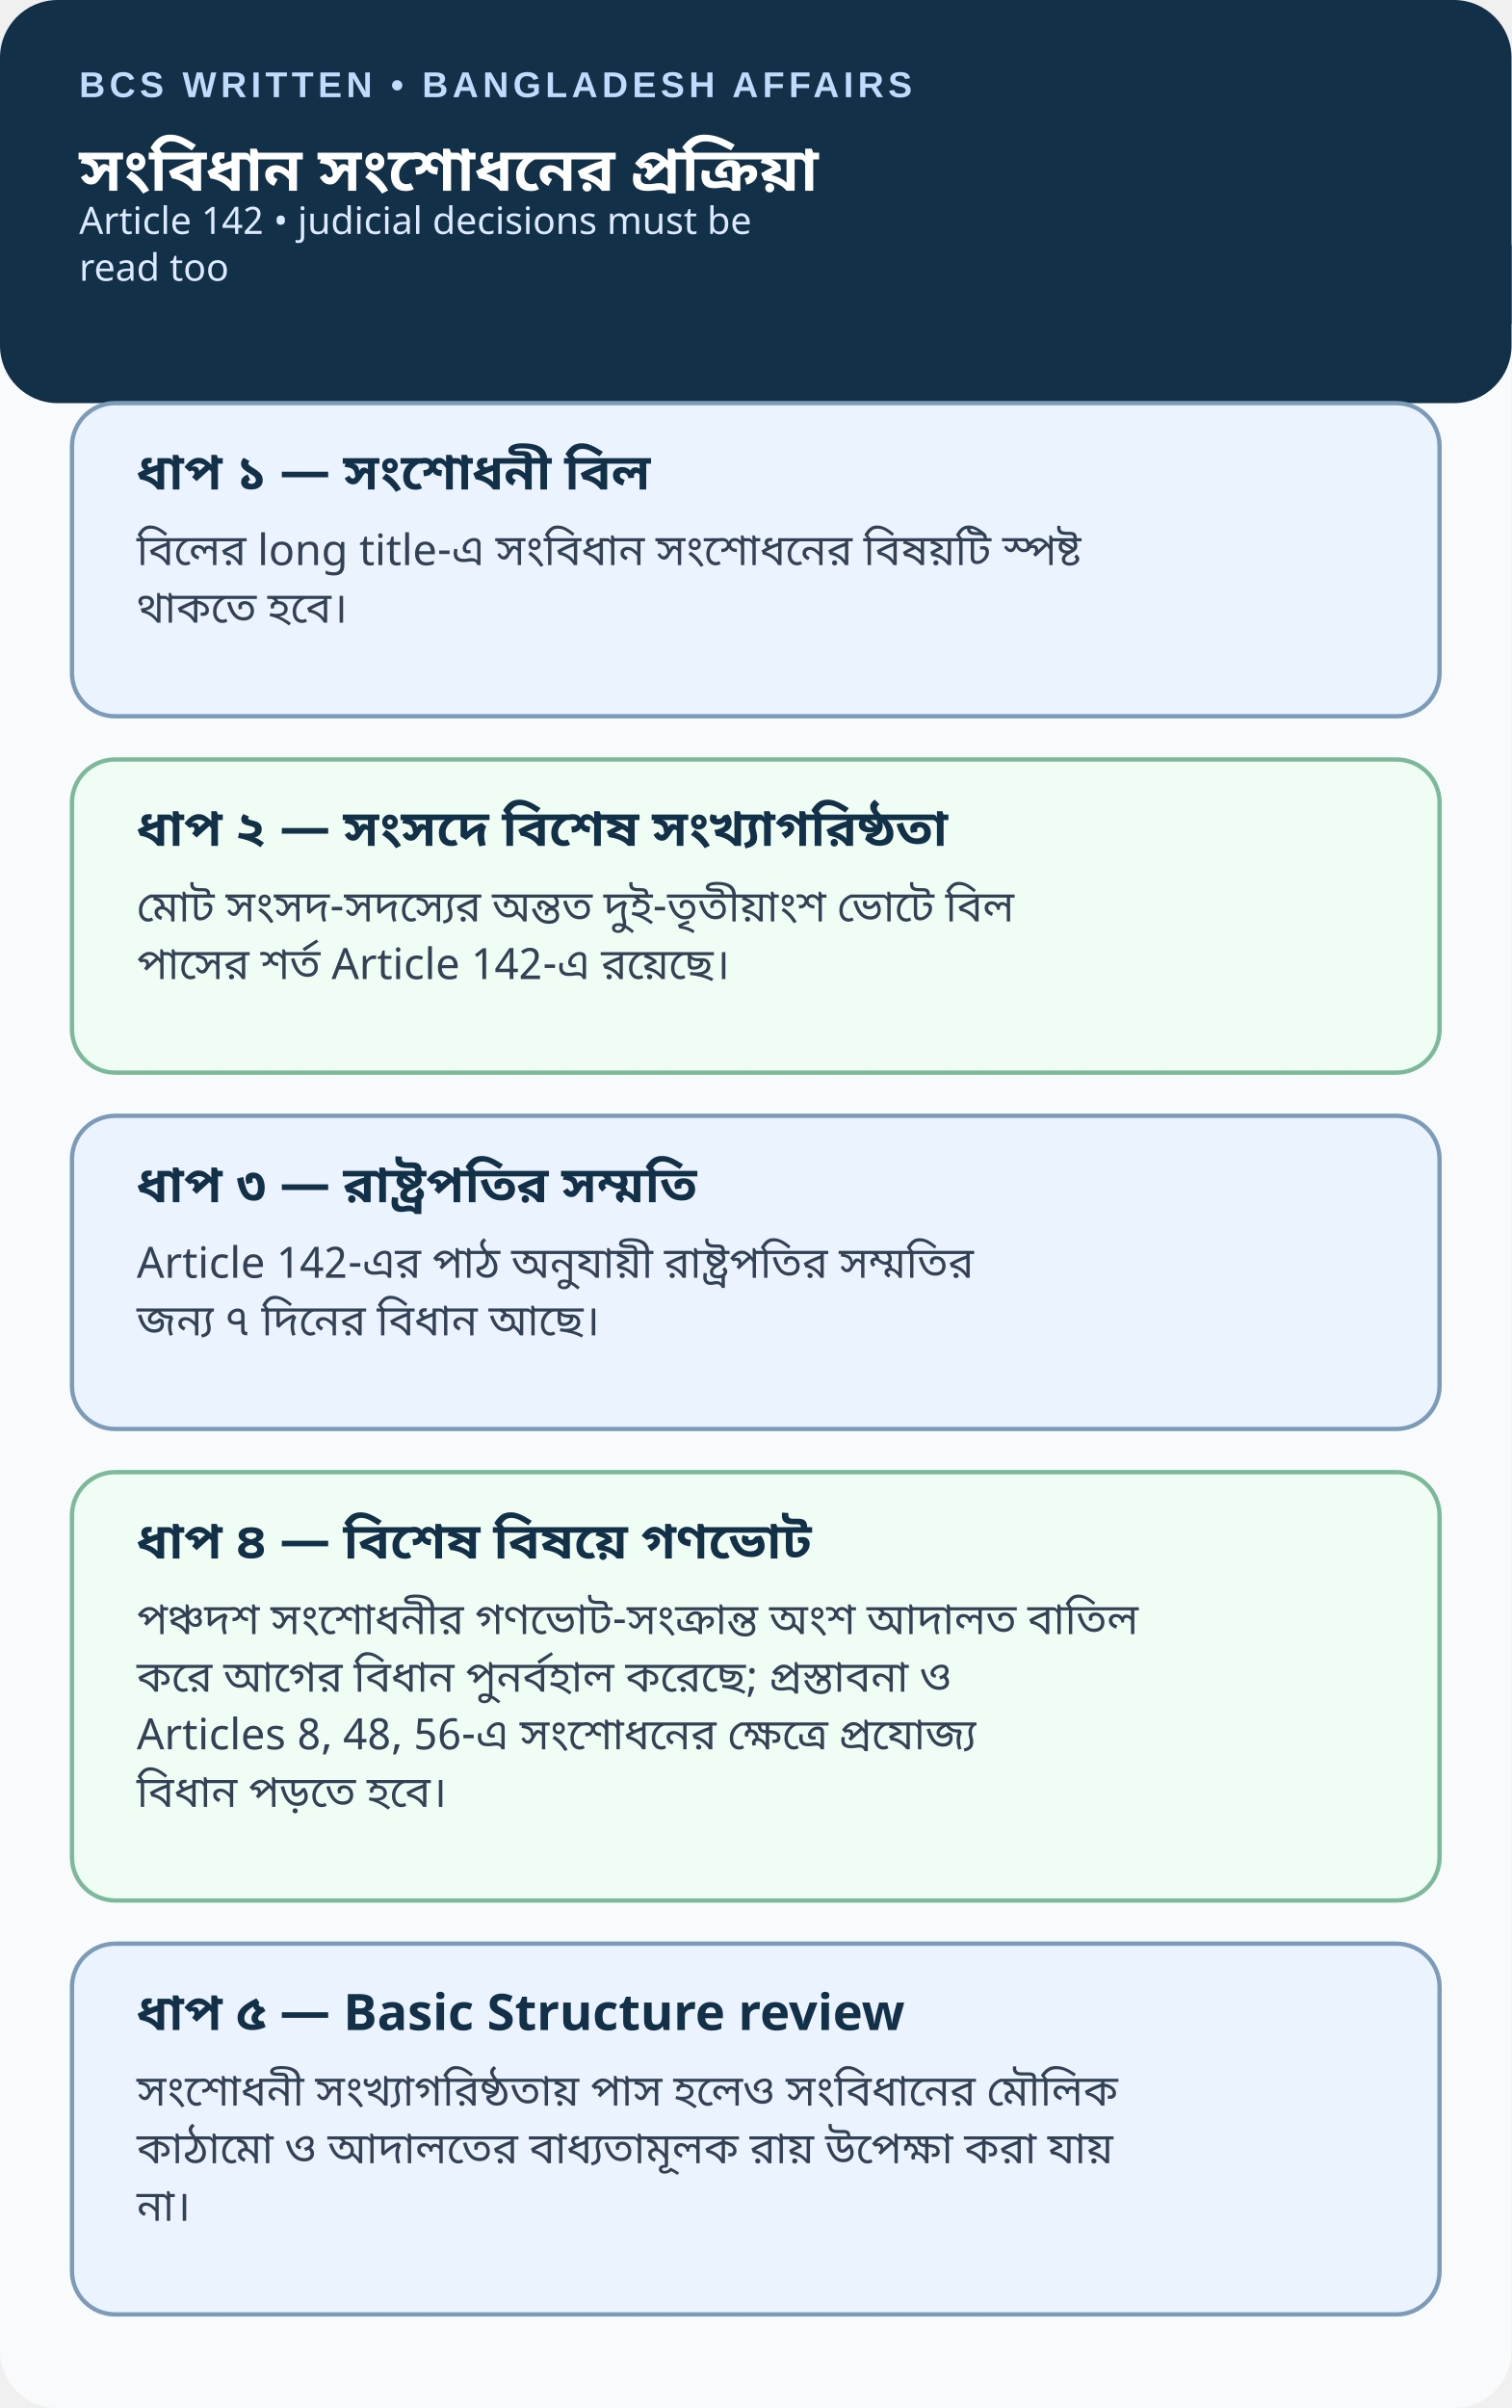
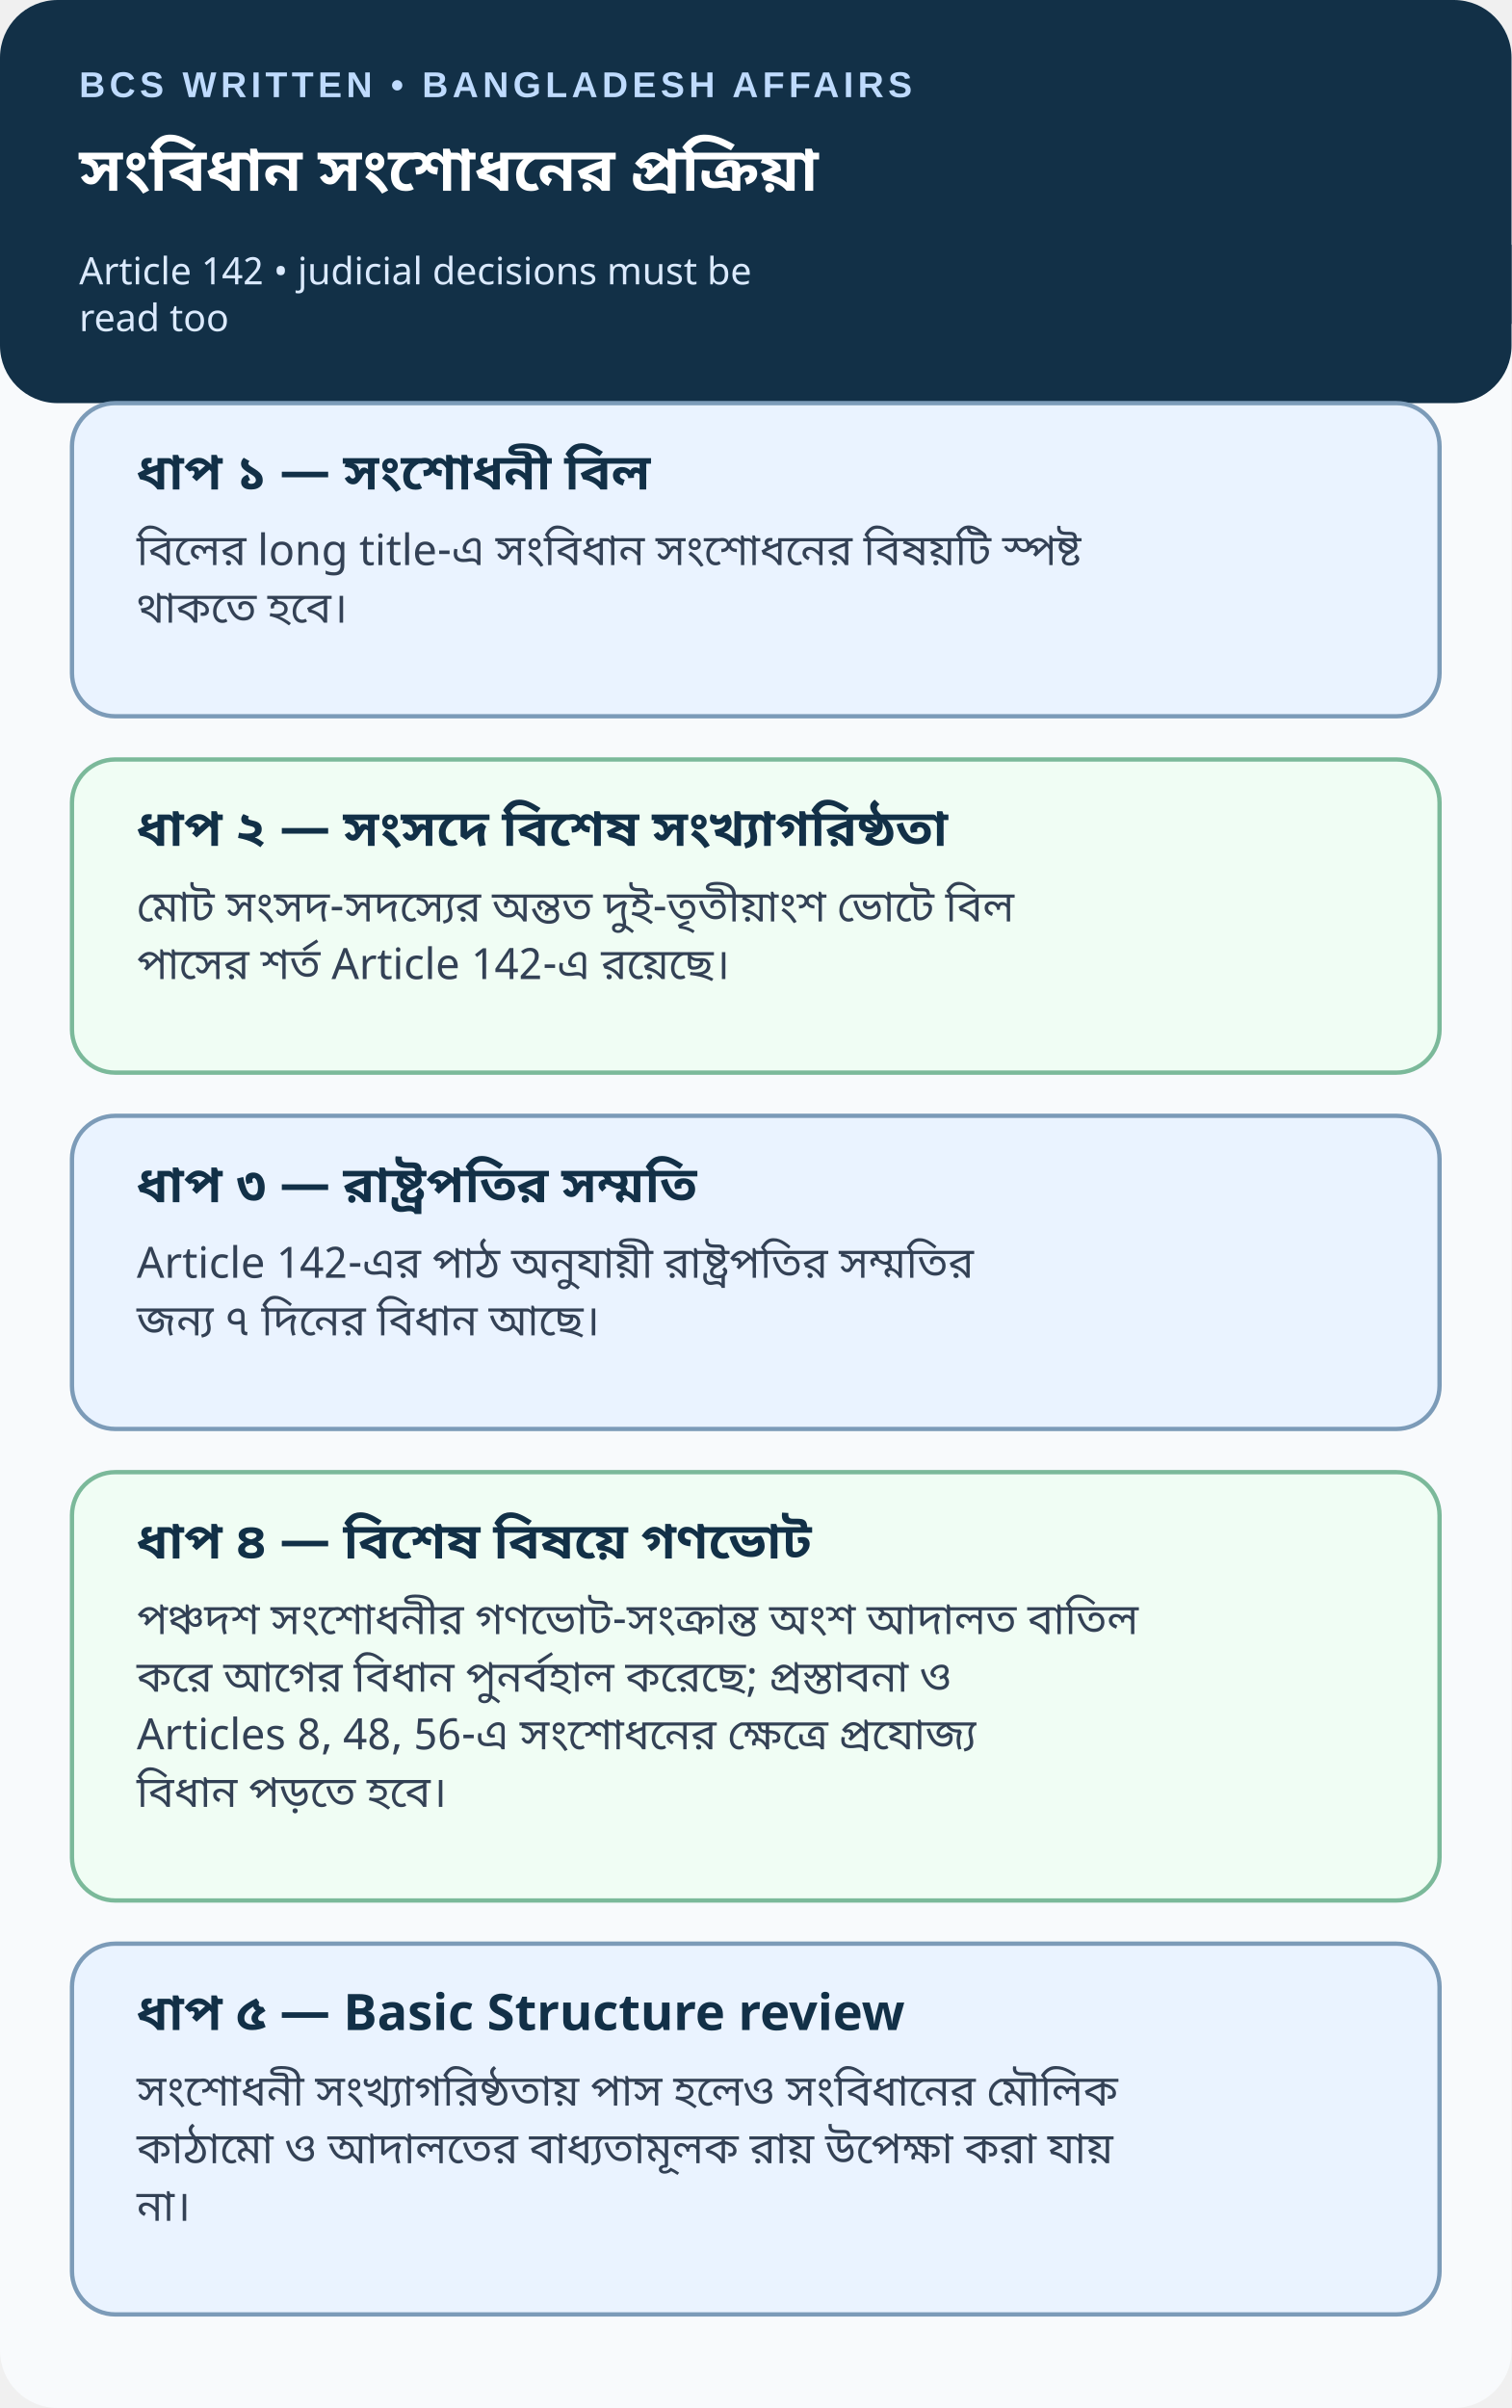
<svg xmlns="http://www.w3.org/2000/svg" width="420" height="669" viewBox="0 0 420 669" role="img" aria-labelledby="title desc">
  <rect width="420" height="669" rx="16" fill="#f8fafc" />
  <rect width="420" height="112" rx="16" fill="#123047" />
  <rect y="68" width="420" height="22" fill="#123047" />
  <text x="22" y="27" font-family="Arial,sans-serif" font-size="10" font-weight="700" letter-spacing="1.2" fill="#bfdbfe">BCS WRITTEN • BANGLADESH AFFAIRS</text>
  <text x="22" y="53" font-family="Noto Sans Bengali, Noto Sans, Arial, sans-serif" font-size="17" font-weight="700" fill="#ffffff">
    <tspan x="22" dy="0">সংবিধান সংশোধনের প্রক্রিয়া</tspan>
  </text>
-   <text x="22" y="65" font-family="Noto Sans Bengali, Noto Sans, Arial, sans-serif" font-size="10.5" fill="#dbeafe">
+   <text x="22" y="79" font-family="Noto Sans Bengali, Noto Sans, Arial, sans-serif" font-size="10.5" fill="#dbeafe">
    <tspan x="22" dy="0">Article 142 • judicial decisions must be</tspan>
    <tspan x="22" dy="13">read too</tspan>
  </text>
  <rect x="20" y="112" width="380" height="87" rx="12" fill="#eaf3ff" stroke="#7c9bb8" stroke-width="1.2" />
  <text x="38" y="136" font-family="Noto Sans Bengali, Noto Sans, Arial, sans-serif" font-size="14" font-weight="700" fill="#123047">
    <tspan x="38" dy="0">ধাপ ১ — সংশোধনী বিল</tspan>
  </text>
  <text x="38" y="157" font-family="Noto Sans Bengali, Noto Sans, Arial, sans-serif" font-size="12" fill="#334155">
    <tspan x="38" dy="0">বিলের long title-এ সংবিধান সংশোধনের বিষয়টি স্পষ্ট</tspan>
    <tspan x="38" dy="16">থাকতে হবে।</tspan>
  </text>
  <rect x="20" y="211" width="380" height="87" rx="12" fill="#f0fdf4" stroke="#7bb99a" stroke-width="1.2" />
  <text x="38" y="235" font-family="Noto Sans Bengali, Noto Sans, Arial, sans-serif" font-size="14" font-weight="700" fill="#123047">
    <tspan x="38" dy="0">ধাপ ২ — সংসদে বিশেষ সংখ্যাগরিষ্ঠতা</tspan>
  </text>
  <text x="38" y="256" font-family="Noto Sans Bengali, Noto Sans, Arial, sans-serif" font-size="12" fill="#334155">
    <tspan x="38" dy="0">মোট সংসদ-সদস্যের অন্তত দুই-তৃতীয়াংশ ভোটে বিল</tspan>
    <tspan x="38" dy="16">পাসের শর্ত Article 142-এ রয়েছে।</tspan>
  </text>
  <rect x="20" y="310" width="380" height="87" rx="12" fill="#eaf3ff" stroke="#7c9bb8" stroke-width="1.2" />
  <text x="38" y="334" font-family="Noto Sans Bengali, Noto Sans, Arial, sans-serif" font-size="14" font-weight="700" fill="#123047">
    <tspan x="38" dy="0">ধাপ ৩ — রাষ্ট্রপতির সম্মতি</tspan>
  </text>
  <text x="38" y="355" font-family="Noto Sans Bengali, Noto Sans, Arial, sans-serif" font-size="12" fill="#334155">
    <tspan x="38" dy="0">Article 142-এর পাঠ অনুযায়ী রাষ্ট্রপতির সম্মতির</tspan>
    <tspan x="38" dy="16">জন্য ৭ দিনের বিধান আছে।</tspan>
  </text>
  <rect x="20" y="409" width="380" height="119" rx="12" fill="#f0fdf4" stroke="#7bb99a" stroke-width="1.2" />
  <text x="38" y="433" font-family="Noto Sans Bengali, Noto Sans, Arial, sans-serif" font-size="14" font-weight="700" fill="#123047">
    <tspan x="38" dy="0">ধাপ ৪ — বিশেষ বিষয়ে গণভোট</tspan>
  </text>
  <text x="38" y="454" font-family="Noto Sans Bengali, Noto Sans, Arial, sans-serif" font-size="12" fill="#334155">
    <tspan x="38" dy="0">পঞ্চদশ সংশোধনীর গণভোট-সংক্রান্ত অংশ আদালত বাতিল</tspan>
    <tspan x="38" dy="16">করে আগের বিধান পুনর্বহাল করেছে; প্রস্তাবনা ও</tspan>
    <tspan x="38" dy="16">Articles 8, 48, 56-এ সংশোধনের ক্ষেত্রে প্রযোজ্য</tspan>
    <tspan x="38" dy="16">বিধান পড়তে হবে।</tspan>
  </text>
  <rect x="20" y="540" width="380" height="103" rx="12" fill="#eaf3ff" stroke="#7c9bb8" stroke-width="1.2" />
  <text x="38" y="564" font-family="Noto Sans Bengali, Noto Sans, Arial, sans-serif" font-size="14" font-weight="700" fill="#123047">
    <tspan x="38" dy="0">ধাপ ৫ — Basic Structure review</tspan>
  </text>
  <text x="38" y="585" font-family="Noto Sans Bengali, Noto Sans, Arial, sans-serif" font-size="12" fill="#334155">
    <tspan x="38" dy="0">সংশোধনী সংখ্যাগরিষ্ঠতায় পাস হলেও সংবিধানের মৌলিক</tspan>
    <tspan x="38" dy="16">কাঠামো ও আদালতের বাধ্যতামূলক রায় উপেক্ষা করা যায়</tspan>
    <tspan x="38" dy="16">না।</tspan>
  </text>
</svg>
